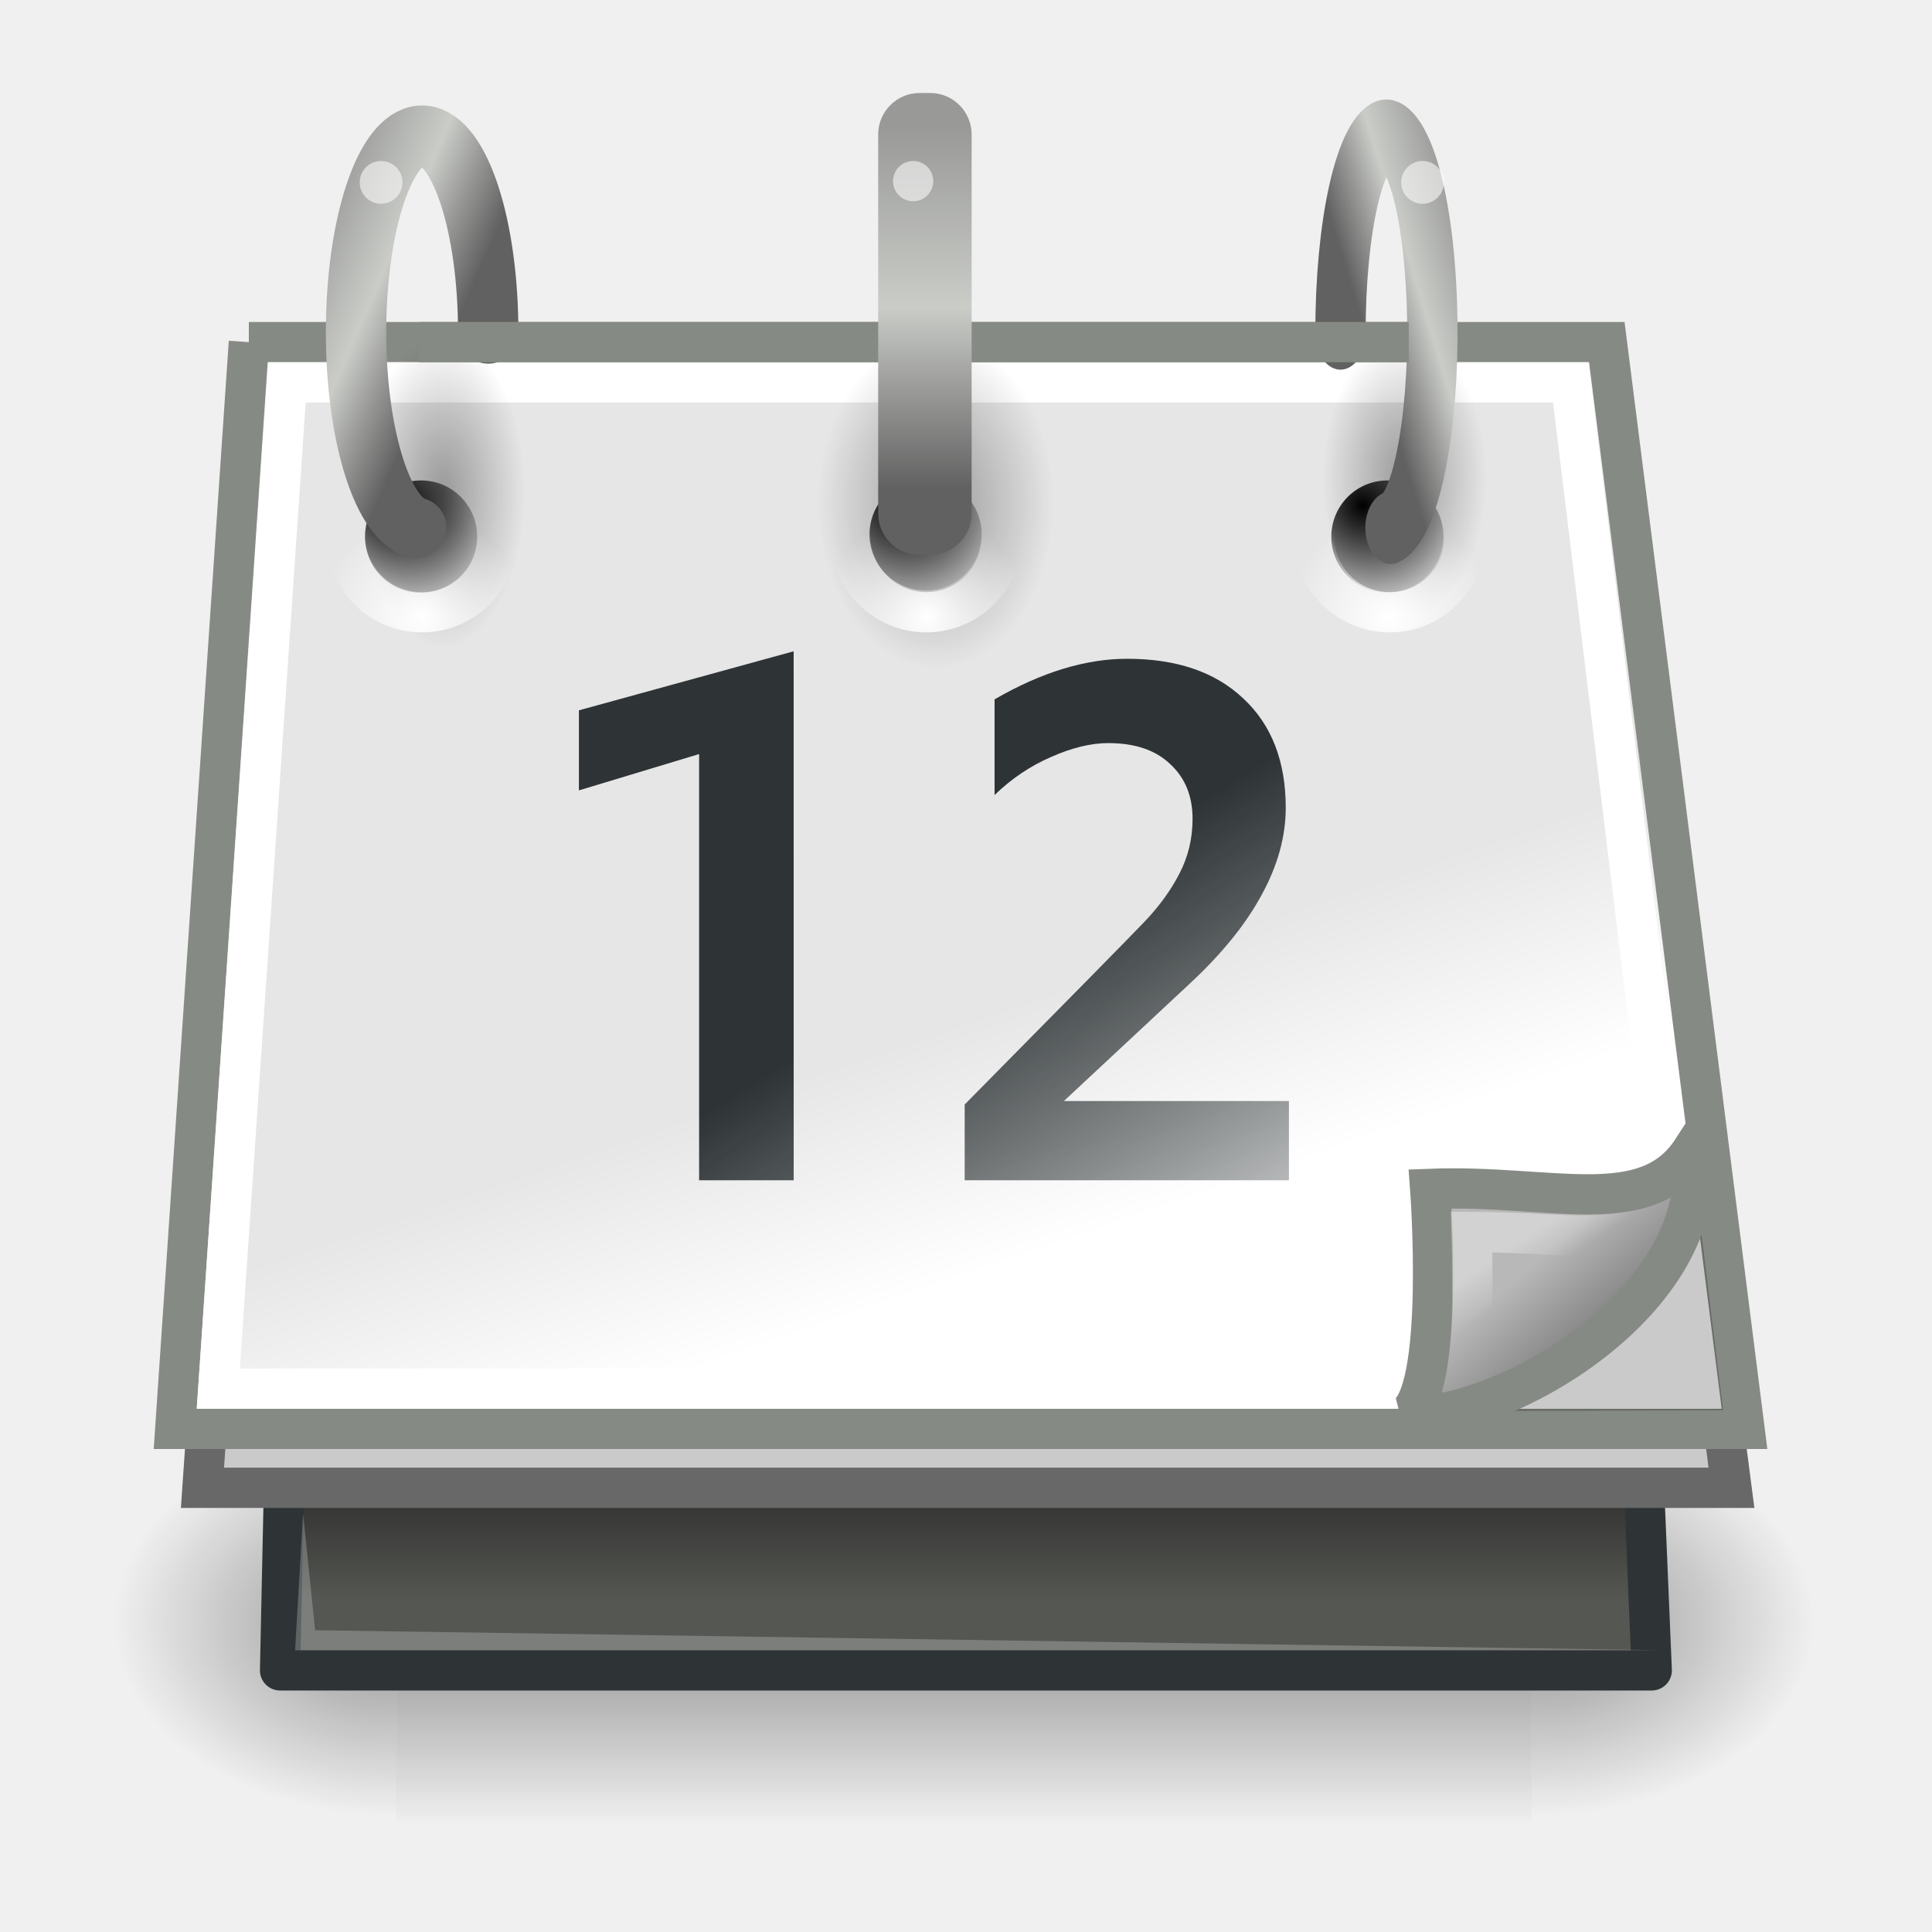
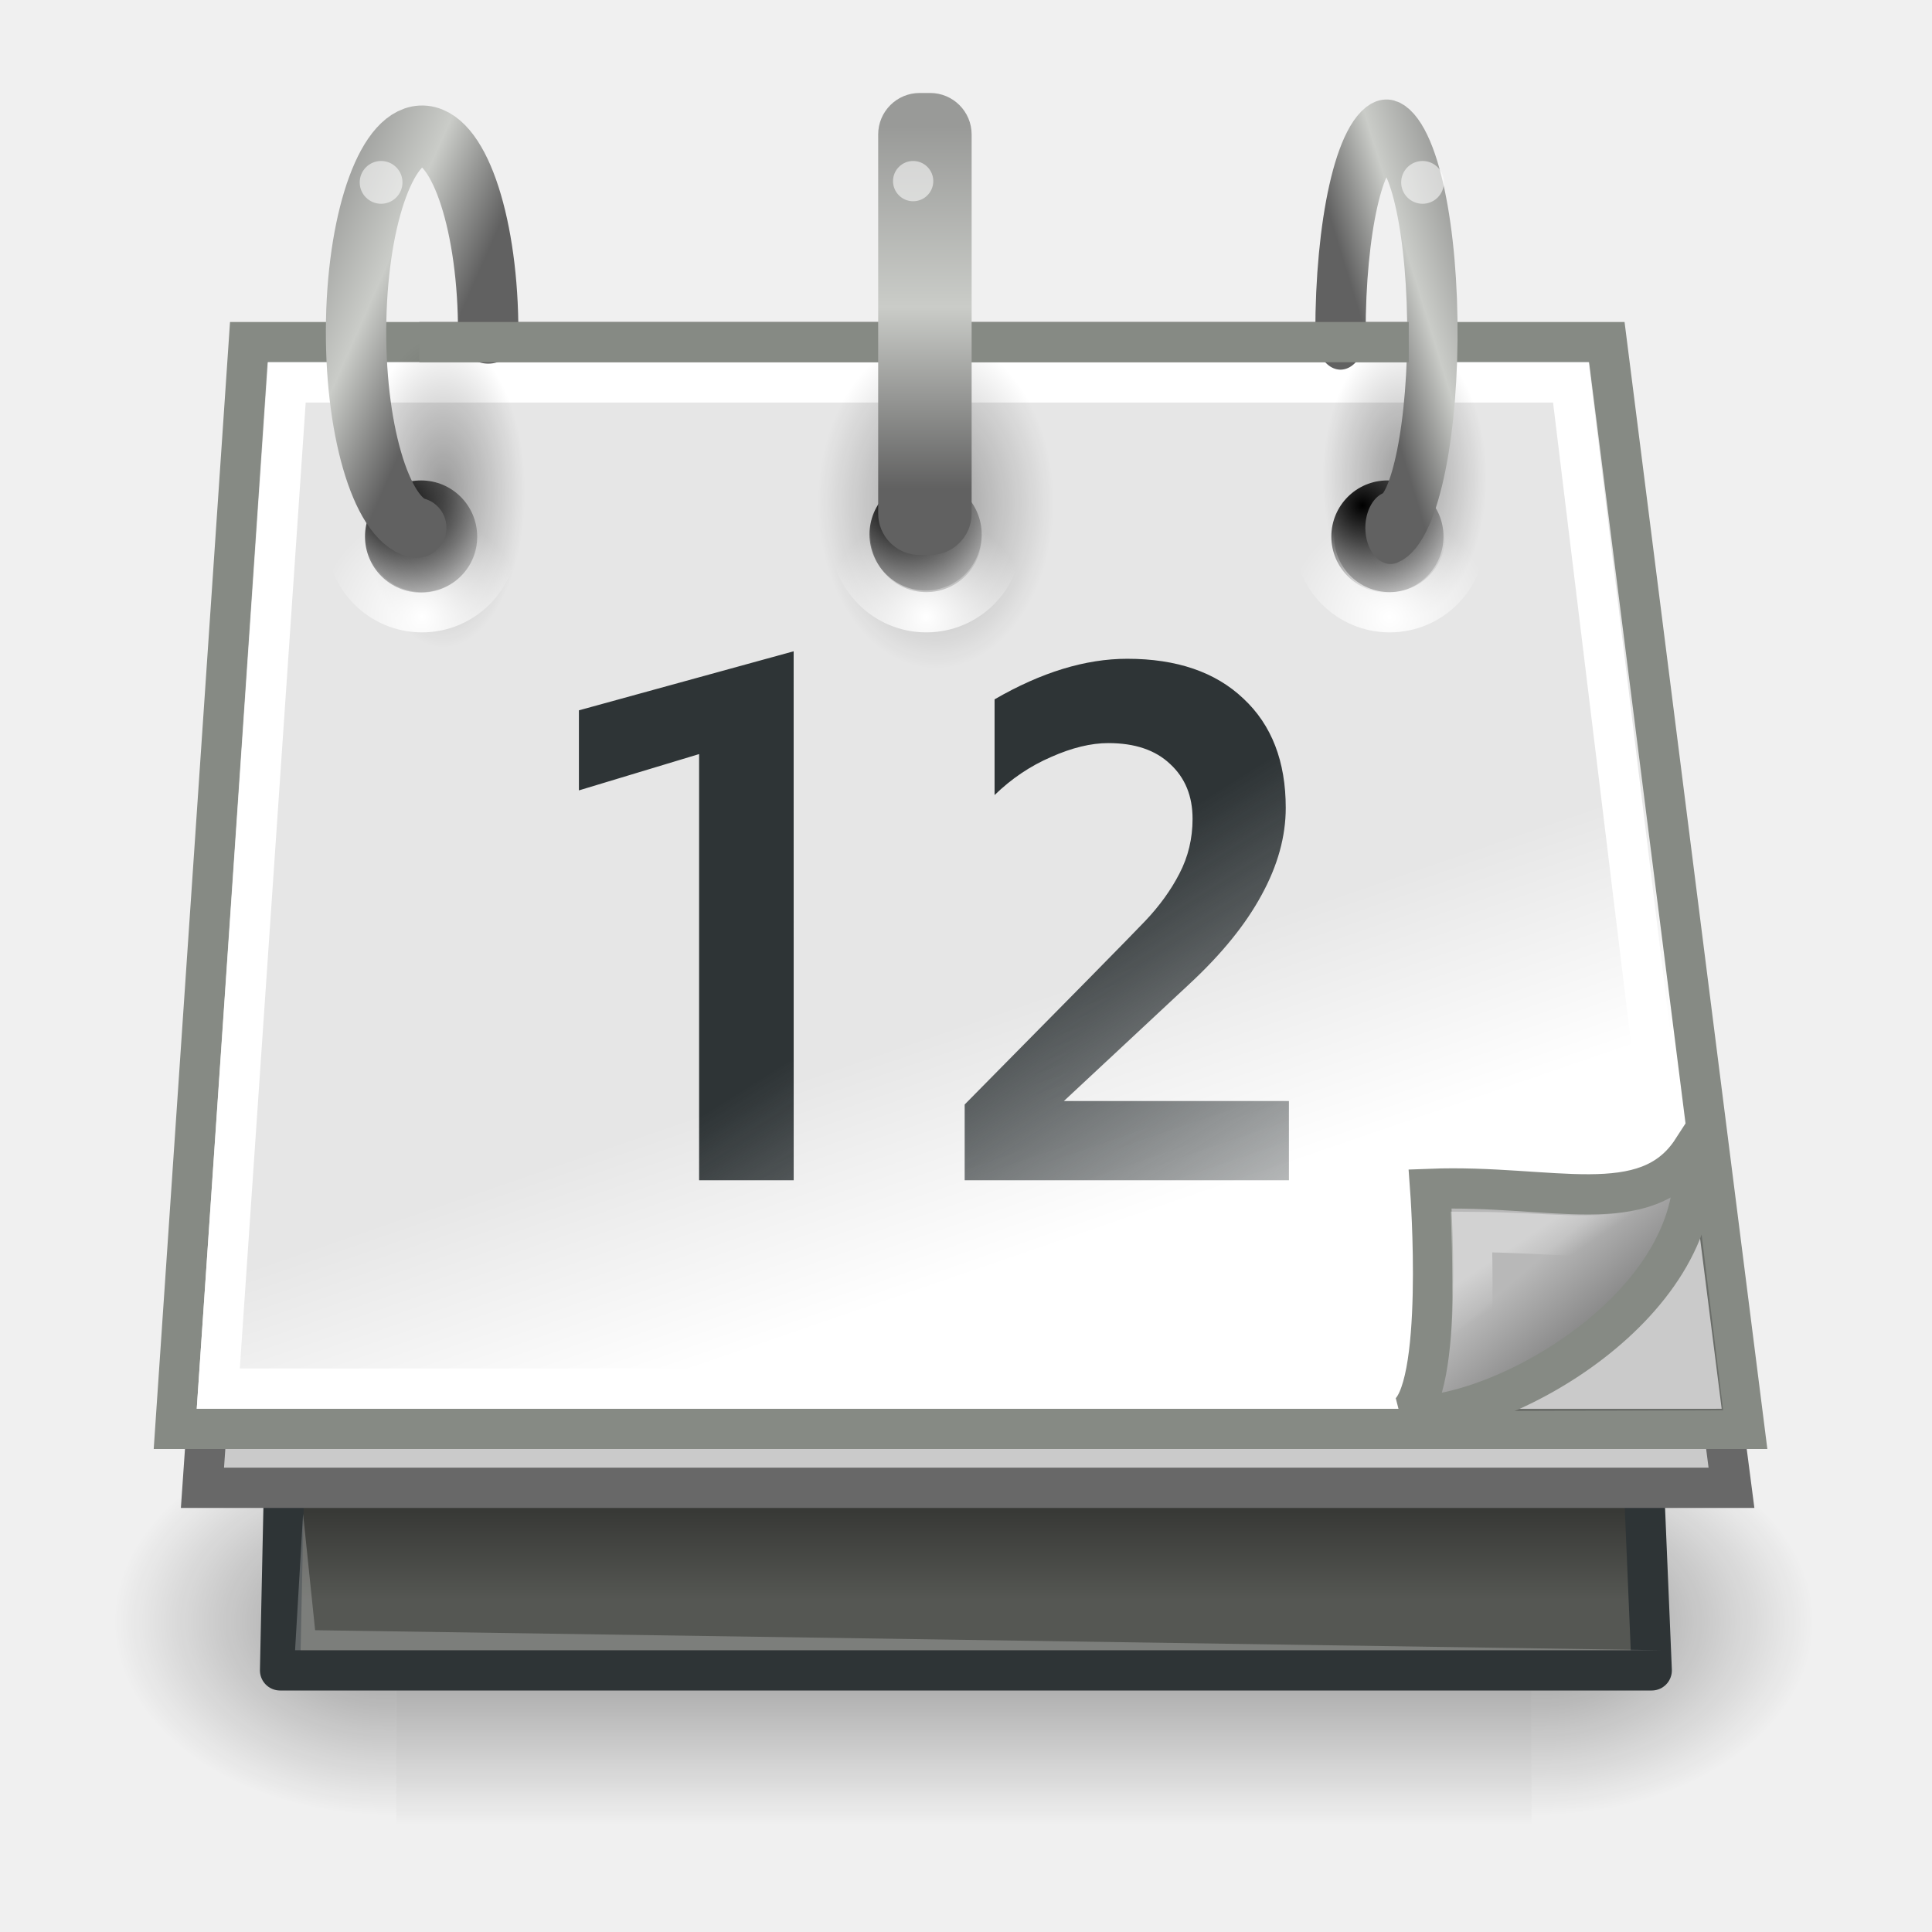
<svg xmlns="http://www.w3.org/2000/svg" xmlns:xlink="http://www.w3.org/1999/xlink" height="48" width="48">
  <radialGradient id="a" cx="605.714" cy="486.648" gradientTransform="matrix(-2.774389 0 0 1.969706 112.7623 -872.8854)" gradientUnits="userSpaceOnUse" r="117.143" xlink:href="#b" />
  <linearGradient id="b">
    <stop offset="0" />
    <stop offset="1" stop-opacity="0" />
  </linearGradient>
  <radialGradient id="c" cx="605.714" cy="486.648" gradientTransform="matrix(2.774389 0 0 1.969706 -1891.633 -872.8854)" gradientUnits="userSpaceOnUse" r="117.143" xlink:href="#b" />
  <linearGradient id="d" gradientTransform="matrix(2.774389 0 0 1.969706 -1892.179 -872.8854)" gradientUnits="userSpaceOnUse" x1="302.857" x2="302.857" y1="366.648" y2="609.505">
    <stop offset="0" stop-opacity="0" />
    <stop offset=".5" />
    <stop offset="1" stop-opacity="0" />
  </linearGradient>
  <linearGradient id="e">
    <stop offset="0" stop-color="#fff" />
    <stop offset="1" stop-color="#fff" stop-opacity="0" />
  </linearGradient>
  <linearGradient id="f" gradientTransform="matrix(.734574 0 0 .73094 13.14657 3.97815)" gradientUnits="userSpaceOnUse" x1="35.997" x2="33.665" y1="40.458" y2="37.771">
    <stop offset="0" stop-color="#7c7c7c" />
    <stop offset="1" stop-color="#b8b8b8" />
  </linearGradient>
  <linearGradient id="g" gradientTransform="matrix(.734574 0 0 .73094 13.35394 3.76021)" gradientUnits="userSpaceOnUse" x1="33.396" x2="34.17" xlink:href="#e" y1="36.921" y2="38.07" />
  <linearGradient id="h">
    <stop offset="0" stop-color="#999a98" />
    <stop offset=".5" stop-color="#caccc8" />
    <stop offset="1" stop-color="#616161" />
  </linearGradient>
  <linearGradient id="i" gradientTransform="matrix(1.125982 0 0 1.272791 -4.167995 -7.706526)" gradientUnits="userSpaceOnUse" x1="37.271" x2="35.872" y1="27.273" y2="22.674">
    <stop offset="0" stop-color="#fff" />
    <stop offset="1" stop-color="#e6e6e6" />
  </linearGradient>
  <radialGradient id="j" cx="12.286" cy="15.827" gradientUnits="userSpaceOnUse" r="3.094" xlink:href="#b" />
  <linearGradient id="k" gradientUnits="userSpaceOnUse" x1="10.998" x2="14.54" xlink:href="#h" y1="11.929" y2="13.486" />
  <linearGradient id="l" gradientTransform="matrix(1.125982 0 0 1.126747 -4.079607 -5.365805)" gradientUnits="userSpaceOnUse" x1="24.031" x2="24.031" xlink:href="#h" y1="7.531" y2="15.531" />
  <radialGradient id="m" cx="13.833" cy="17.904" gradientTransform="matrix(1 0 0 2.02439 0 -18.34044)" gradientUnits="userSpaceOnUse" r="1.812" xlink:href="#b" />
  <linearGradient id="n" gradientUnits="userSpaceOnUse" x1="23.204" x2="30.742" y1="24.078" y2="36.054">
    <stop offset="0" stop-color="#2e3436" />
    <stop offset="1" stop-color="#2e3436" stop-opacity="0" />
  </linearGradient>
  <radialGradient id="o" cx="12.993" cy="18.4" gradientUnits="userSpaceOnUse" r="2.162" xlink:href="#e" />
  <linearGradient id="p" gradientTransform="matrix(.951156 0 0 1 1.172114 0)" gradientUnits="userSpaceOnUse" x1="25.349" x2="25.349" y1="37.548" y2="39.751">
    <stop offset="0" stop-color="#383936" />
    <stop offset="1" stop-color="#555753" />
  </linearGradient>
  <g transform="matrix(.02105461 0 0 .02086758 42.67494 38.5019)">
    <path d="m-1559.252-150.697h1339.633v478.357h-1339.633z" fill="url(#d)" opacity=".402" />
    <path d="m-219.619-150.68v478.331c142.874.9 345.4-107.17 345.4-239.196 0-132.027-159.437-239.135-345.4-239.135z" fill="url(#c)" opacity=".402" />
    <path d="m-1559.252-150.68v478.331c-142.874.9-345.4-107.17-345.4-239.196 0-132.027 159.437-239.135 345.4-239.135z" fill="url(#a)" opacity=".402" />
  </g>
  <g fill-rule="evenodd">
-     <path d="m7.19 30.619-.232 10.881h34.079l-.533-12.672-33.313 1.791z" display="block" fill="url(#p)" stroke="#2e3436" stroke-linejoin="round" />
-     <path d="m7.53 37.614-.199 3.386h33.984l-33.486-.498-.299-2.888z" display="block" fill="#fff" opacity=".231" />
-     <path d="m6.812 11.277h32.873l3.333 25.687h-37.988l1.782-25.687z" display="block" fill="#cacaca" stroke="#686868" stroke-width="1" />
-     <path d="m6.182 8.5h33.739l3.421 27h-38.988l1.829-27z" display="block" fill="url(#i)" stroke="#868a84" stroke-width="1" />
+     <path d="m7.19 30.619-.232 10.881h34.079l-.533-12.672z" display="block" fill="url(#p)" stroke="#2e3436" stroke-linejoin="round" />
+     <path d="m7.53 37.614-.199 3.386h33.984l-33.486-.498z" display="block" fill="#fff" opacity=".231" />
+     <g stroke-width="1">
+       <path d="m6.812 11.277h32.873l3.333 25.687h-37.988l1.782-25.687z" display="block" fill="#cacaca" stroke="#686868" />
+       <path d="m6.182 8.5h33.739l3.421 27h-38.988z" display="block" fill="url(#i)" stroke="#868a84" />
+     </g>
  </g>
  <path d="m7.128 9.5h31.9l3.045 25h-36.65l1.705-25z" display="block" fill="none" stroke="#fff" />
-   <path d="m42.811 35.039-.721-5.887-6.263 5.91 6.984-.023z" display="block" fill-rule="evenodd" opacity=".209" />
-   <path d="m15.645 17.904a1.812 3.668 0 1 1 -3.624 0 1.812 3.668 0 1 1 3.624 0z" display="block" fill="url(#m)" fill-rule="evenodd" opacity=".335" transform="matrix(1.620316 0 0 1.126747 .837299 -7.689396)" />
-   <path d="m15.645 17.904a1.812 3.668 0 1 1 -3.624 0 1.812 3.668 0 1 1 3.624 0z" display="block" fill="url(#m)" fill-rule="evenodd" opacity=".335" transform="matrix(1.125982 0 0 .958072 19.31959 -5.288202)" />
-   <path d="m15.645 17.904a1.812 3.668 0 1 1 -3.624 0 1.812 3.668 0 1 1 3.624 0z" display="block" fill="url(#m)" fill-rule="evenodd" opacity=".335" transform="matrix(1.125982 0 0 1.054458 -4.566089 -6.660313)" />
+   <g fill-rule="evenodd">
+     <path d="m42.811 35.039-.721-5.887-6.263 5.91z" display="block" opacity=".209" />
+     <path d="m15.645 17.904a1.812 3.668 0 1 1 -3.624 0 1.812 3.668 0 1 1 3.624 0z" display="block" fill="url(#m)" opacity=".335" transform="matrix(1.620316 0 0 1.126747 .837299 -7.689396)" />
+     <path d="m15.645 17.904a1.812 3.668 0 1 1 -3.624 0 1.812 3.668 0 1 1 3.624 0z" display="block" fill="url(#m)" opacity=".335" transform="matrix(1.125982 0 0 .958072 19.31959 -5.288202)" />
+     <path d="m15.645 17.904a1.812 3.668 0 1 1 -3.624 0 1.812 3.668 0 1 1 3.624 0z" display="block" fill="url(#m)" opacity=".335" transform="matrix(1.125982 0 0 1.054458 -4.566089 -6.660313)" />
+   </g>
  <path d="m19.719 29.324h-2.35v-10.589l-2.986.902v-1.989l5.335-1.467zm12.304 0h-8.056v-1.883c2.632-2.663 4.125-4.181 4.478-4.552.359-.377.645-.772.857-1.184.218-.418.327-.872.327-1.361-0-.566-.185-1.019-.556-1.361-.365-.348-.877-.521-1.537-.521-.43 0-.904.115-1.422.345-.518.224-.986.539-1.404.946v-2.378c1.16-.672 2.258-1.008 3.295-1.008 1.231 0 2.194.33 2.888.99.701.654 1.051 1.559 1.051 2.714-0.0.713-.2 1.435-.601 2.166-.395.731-.992 1.467-1.793 2.21l-3.118 2.908h5.591z" fill="url(#n)" />
  <path d="m14.584 16.711a1.591 1.591 0 1 1 -3.182 0 1.591 1.591 0 1 1 3.182 0z" display="block" fill="none" stroke="url(#o)" stroke-width=".846" transform="matrix(1.1813 0 0 1.182048 -4.864643 -6.422489)" />
  <path d="m14.584 16.711a1.591 1.591 0 1 1 -3.182 0 1.591 1.591 0 1 1 3.182 0z" display="block" fill="url(#j)" fill-rule="evenodd" transform="matrix(.875764 0 0 .876359 -.916889 -1.31427)" />
  <path d="m14.584 16.711a1.591 1.591 0 1 1 -3.182 0 1.591 1.591 0 1 1 3.182 0z" display="block" fill="url(#j)" fill-rule="evenodd" transform="matrix(.875764 0 0 .876359 23.09141 -1.31427)" />
  <path d="m14.411 16.252a1.458 4.331 0 1 1 1.587-4.285" display="block" fill="none" stroke="url(#k)" stroke-linecap="round" stroke-width="1.597" transform="matrix(-.783152 0 0 1.126747 45.83291 -5.199614)" />
  <path d="m14.411 16.252a1.458 4.331 0 1 1 1.587-4.285" display="block" fill="none" stroke="url(#k)" stroke-linecap="round" stroke-width="1.332" transform="matrix(1.125982 0 0 1.126747 -5.884205 -5.199614)" />
  <path d="m10.418 8h24.582v1h-24.582z" display="block" fill="#868a84" fill-rule="evenodd" />
  <path d="m14.584 16.711a1.591 1.591 0 1 1 -3.182 0 1.591 1.591 0 1 1 3.182 0z" display="block" fill="url(#j)" fill-rule="evenodd" transform="matrix(.875764 0 0 .876359 11.61742 -1.366726)" />
  <rect display="block" fill="url(#l)" fill-rule="evenodd" height="11.479" rx="1.031" width="2.322" x="21.818" y="2.31" />
  <path d="m34.918 35.178c2.331.153 7.618-2.825 7.129-6.609-1.148 1.771-3.495.852-6.514.968 0 0 .379 5.099-.616 5.641z" fill="url(#f)" fill-rule="evenodd" stroke="#868a84" />
  <path d="m36.5 33.5c1.006-.5 3.253-1.569 4.207-2.944-1.217.276-2.121.065-4.145.051 0 0 .075 2.327-.063 2.893z" fill="none" opacity=".369" stroke="url(#g)" />
  <path d="m23.812 5.031a.844.844 0 1 1 -1.688 0 .844.844 0 1 1 1.688 0z" display="block" fill="#fff" fill-rule="evenodd" opacity=".555" transform="matrix(.592592 0 0 .592592 9.076399 1.51852)" />
  <path d="m23.812 5.031a.844.844 0 1 1 -1.688 0 .844.844 0 1 1 1.688 0z" display="block" fill="#fff" fill-rule="evenodd" opacity=".555" transform="matrix(.62963 0 0 .62963 -4.993064 1.363424)" />
  <path d="m23.812 5.031a.844.844 0 1 1 -1.688 0 .844.844 0 1 1 1.688 0z" display="block" fill="#fff" fill-rule="evenodd" opacity=".555" transform="matrix(.62963 0 0 .62963 20.88194 1.363424)" />
  <path d="m14.584 16.711a1.591 1.591 0 1 1 -3.182 0 1.591 1.591 0 1 1 3.182 0z" display="block" fill="none" stroke="url(#o)" stroke-width=".846" transform="matrix(1.1813 0 0 1.182048 7.664405 -6.422489)" />
  <path d="m14.584 16.711a1.591 1.591 0 1 1 -3.182 0 1.591 1.591 0 1 1 3.182 0z" display="block" fill="none" stroke="url(#o)" stroke-width=".846" transform="matrix(1.1813 0 0 1.182048 19.17699 -6.422489)" />
</svg>
